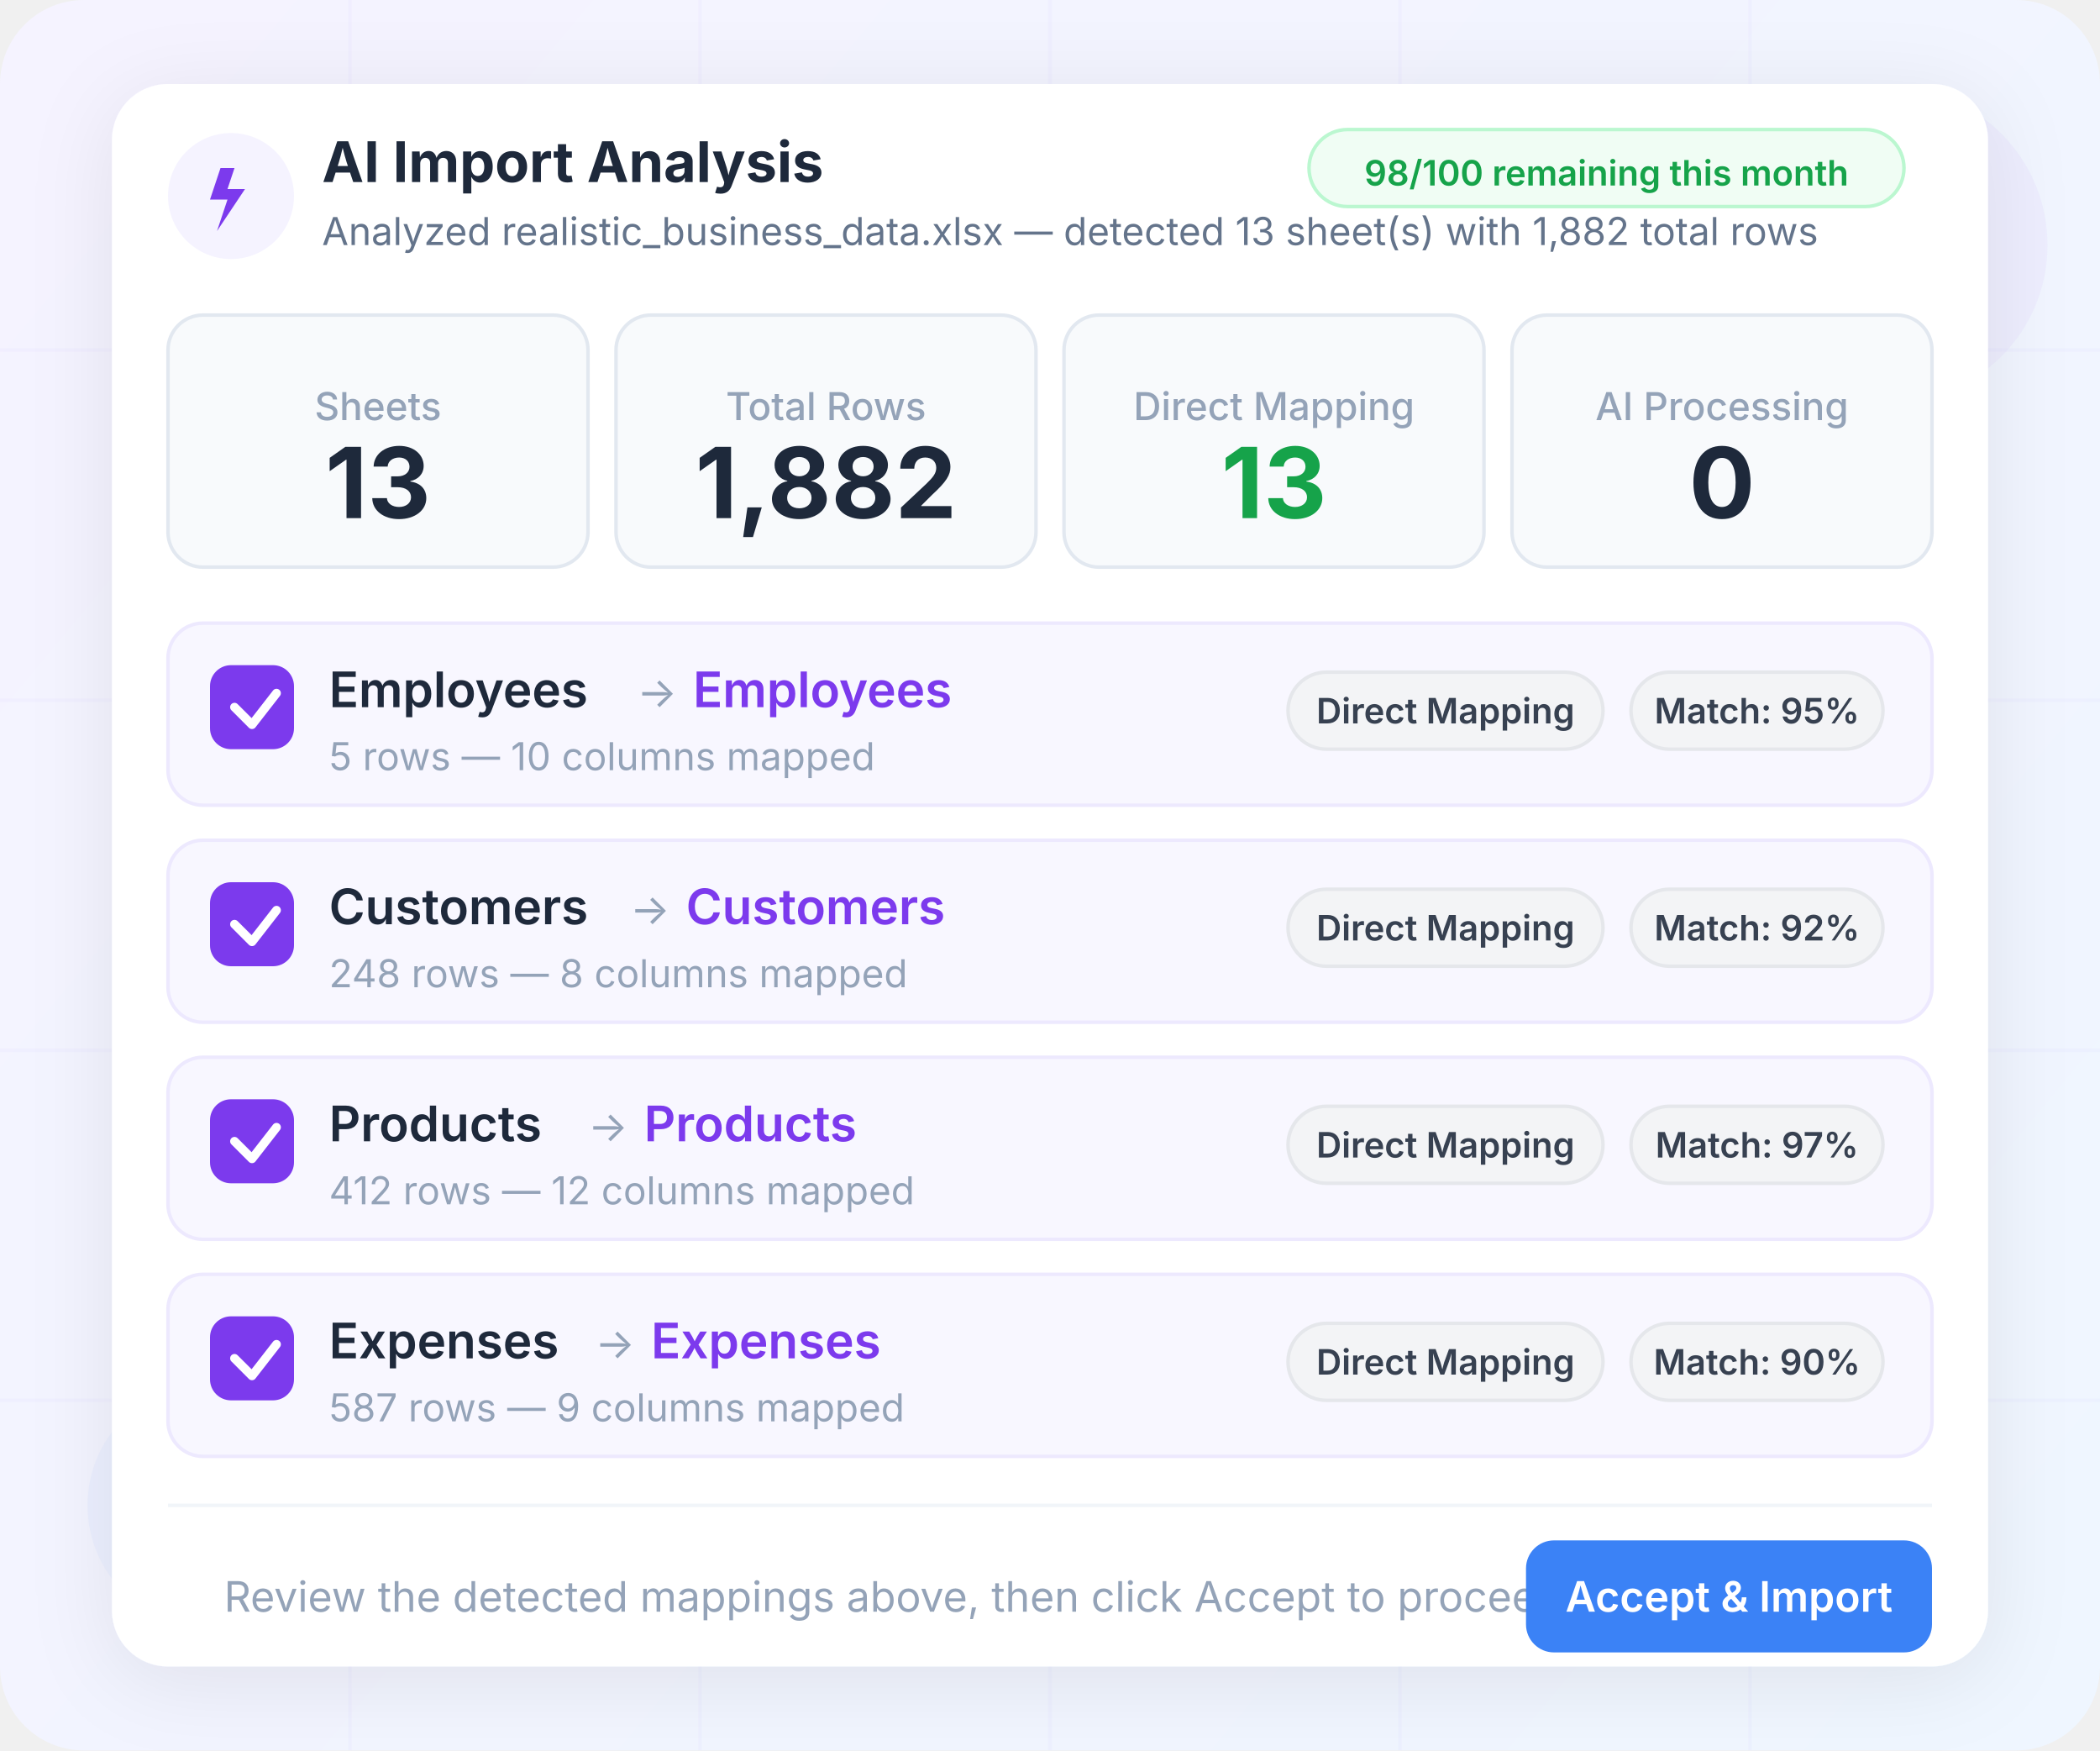
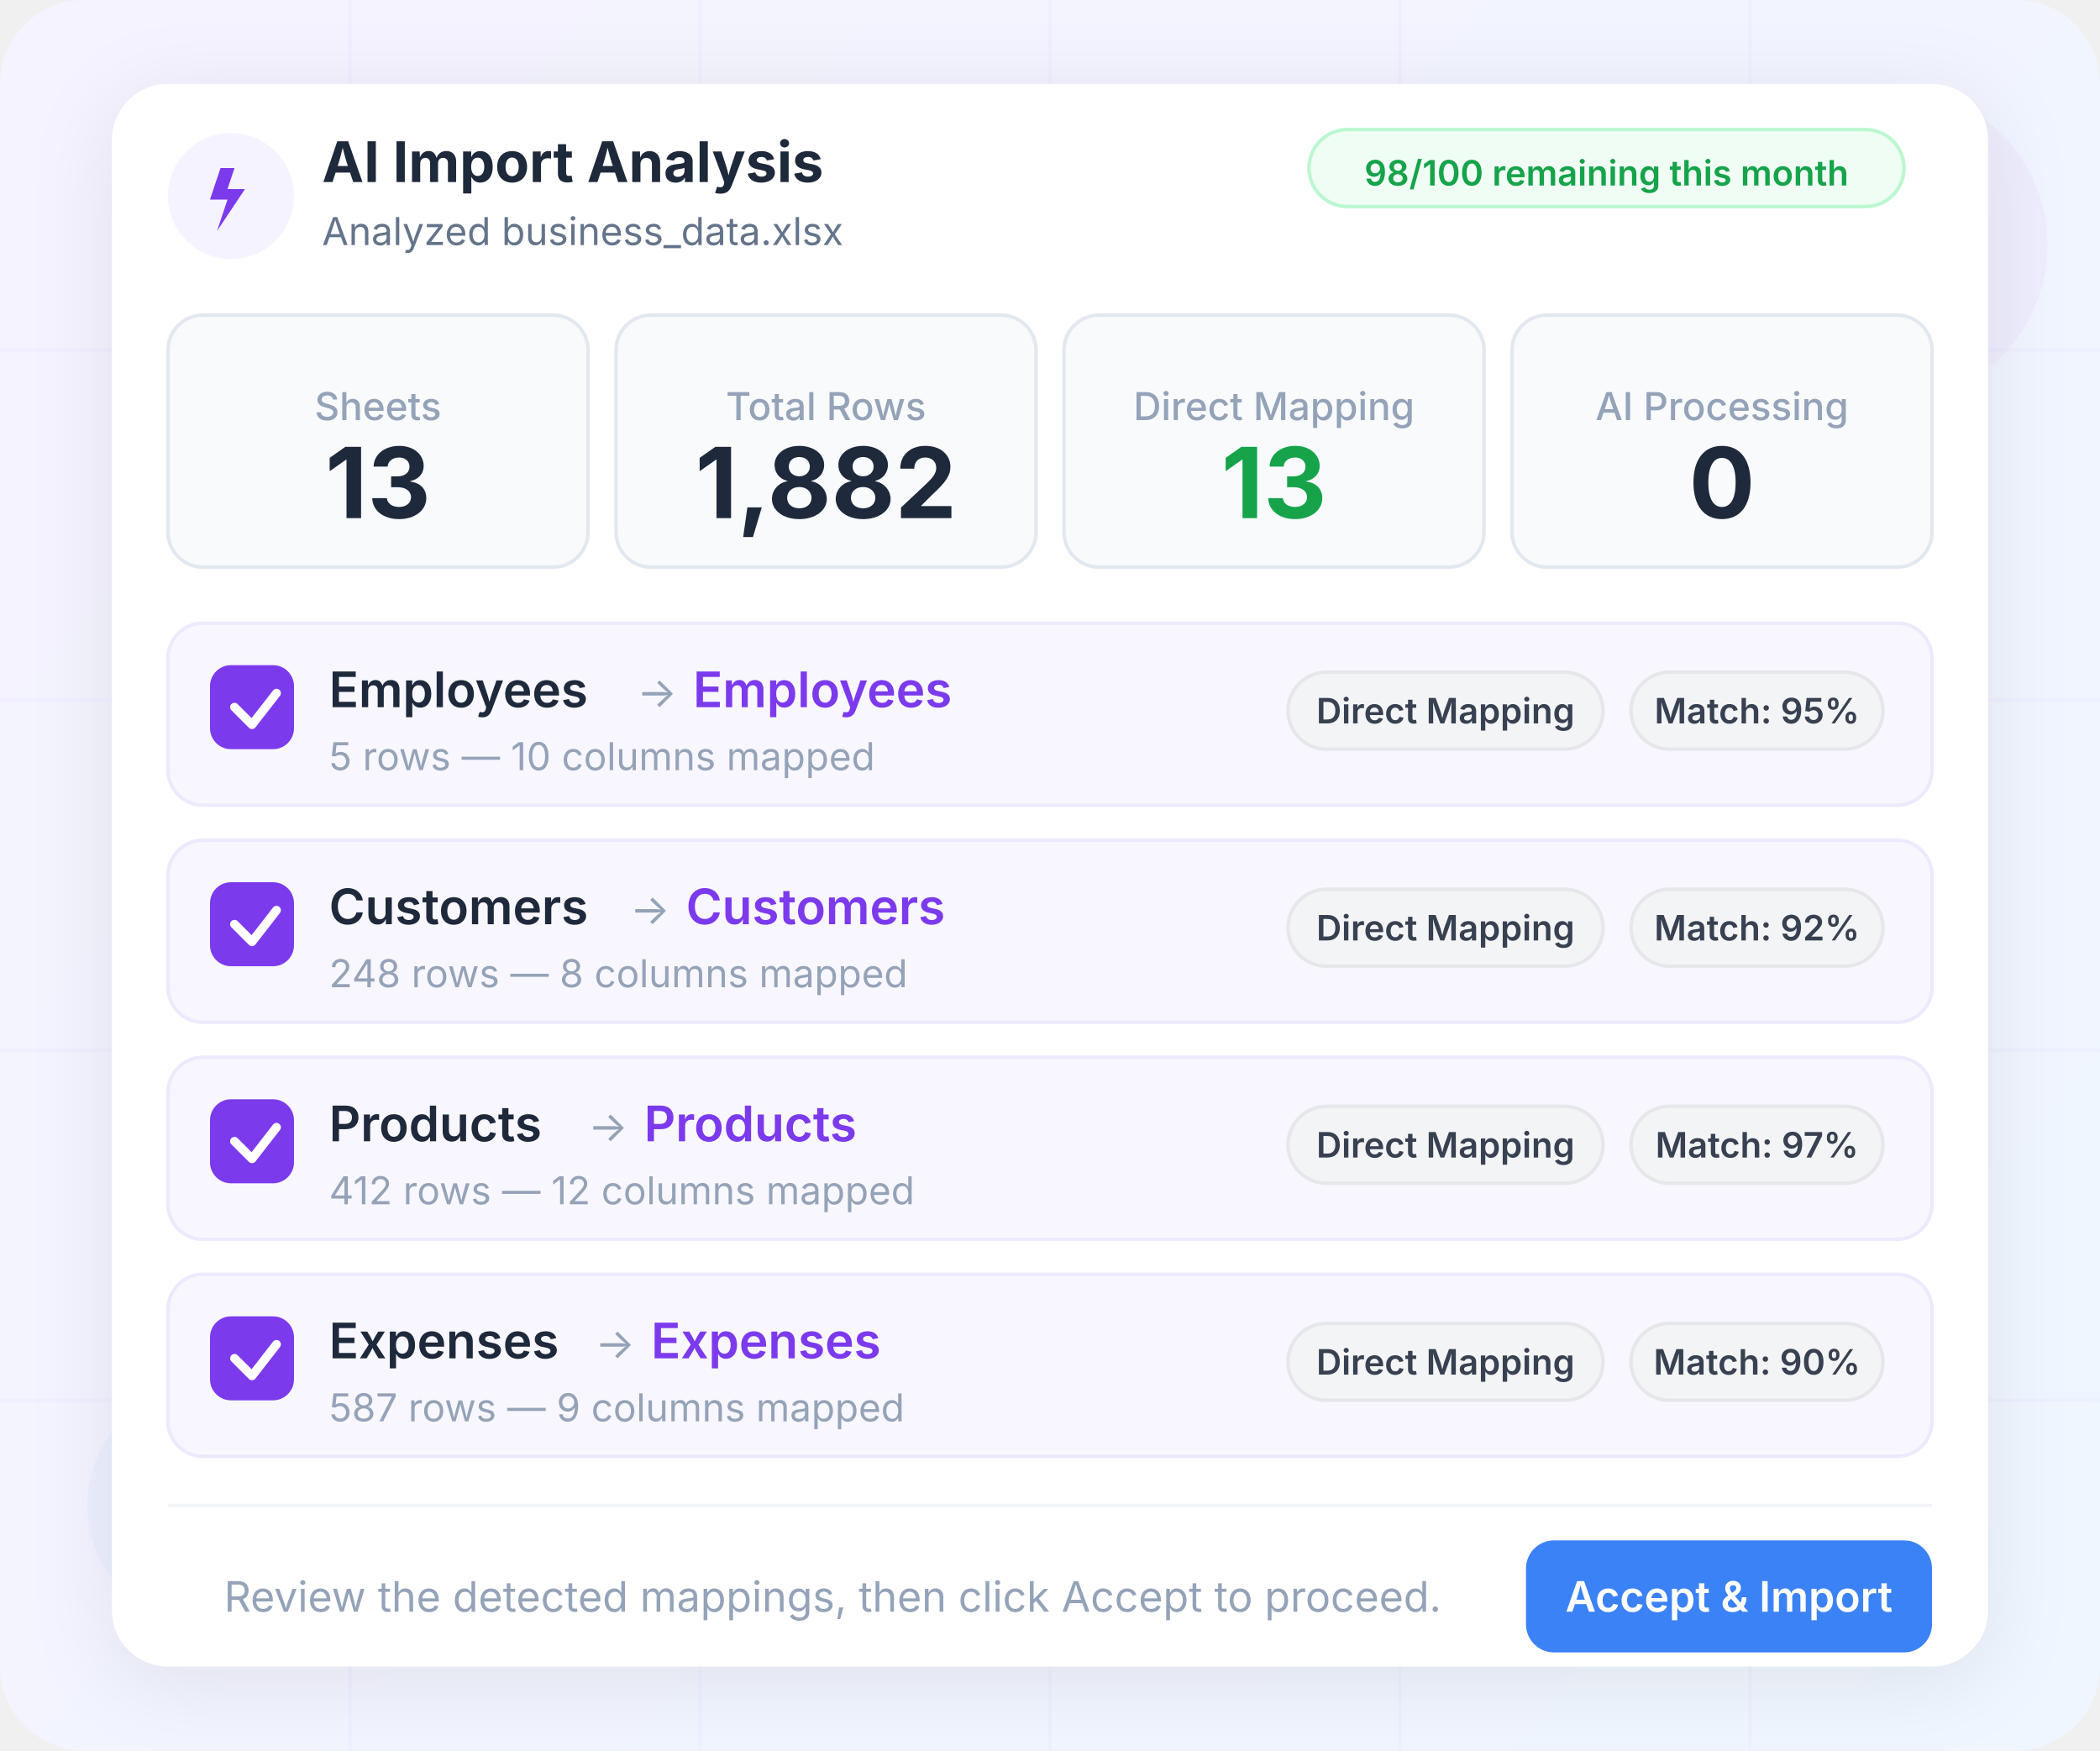
<svg xmlns="http://www.w3.org/2000/svg" viewBox="0 0 600 500" fill="none">
  <defs>
    <linearGradient id="bgGrad" x1="0" y1="0" x2="600" y2="500" gradientUnits="userSpaceOnUse">
      <stop offset="0%" stop-color="#f5f3ff" />
      <stop offset="100%" stop-color="#eff6ff" />
    </linearGradient>
    <filter id="cardShadow" x="-10%" y="-5%" width="120%" height="115%">
      <feDropShadow dx="0" dy="4" stdDeviation="12" flood-color="#000" flood-opacity="0.08" />
    </filter>
  </defs>
  <rect width="600" height="500" rx="24" fill="url(#bgGrad)" />
  <g opacity="0.03" stroke="#7c3aed" stroke-width="1">
    <line x1="0" y1="100" x2="600" y2="100" />
    <line x1="0" y1="200" x2="600" y2="200" />
    <line x1="0" y1="300" x2="600" y2="300" />
    <line x1="0" y1="400" x2="600" y2="400" />
    <line x1="100" y1="0" x2="100" y2="500" />
    <line x1="200" y1="0" x2="200" y2="500" />
    <line x1="300" y1="0" x2="300" y2="500" />
    <line x1="400" y1="0" x2="400" y2="500" />
    <line x1="500" y1="0" x2="500" y2="500" />
  </g>
  <circle cx="540" cy="70" r="45" fill="#7c3aed" opacity="0.04" />
  <circle cx="60" cy="430" r="35" fill="#3b82f6" opacity="0.04" />
  <g filter="url(#cardShadow)">
    <rect x="32" y="24" width="536" height="452" rx="16" fill="white" />
  </g>
  <g>
    <circle cx="66" cy="56" r="18" fill="#f5f3ff" />
    <path d="M63 48 L60 57 L65 57 L62 66 L70 54 L65 54 L67 48 Z" fill="#7c3aed" />
    <text x="92" y="52" font-family="system-ui, -apple-system, sans-serif" font-size="16" font-weight="700" fill="#1e293b">AI Import Analysis</text>
    <rect x="374" y="37" width="170" height="22" rx="11" fill="#f0fdf4" stroke="#bbf7d0" stroke-width="1" />
    <text x="459" y="53" font-family="system-ui, -apple-system, sans-serif" font-size="10" font-weight="600" fill="#16a34a" text-anchor="middle">98/100 remaining this month</text>
-     <text x="92" y="70" font-family="system-ui, -apple-system, sans-serif" font-size="11" fill="#64748b">Analyzed realistic_business_data.xlsx — detected 13 sheet(s) with 1,882 total rows</text>
+     <text x="92" y="70" font-family="system-ui, -apple-system, sans-serif" font-size="11" fill="#64748b">Analyzed business_data.xlsx</text>
  </g>
  <g>
    <rect x="48" y="90" width="120" height="72" rx="10" fill="#f8fafc" stroke="#e2e8f0" stroke-width="1" />
    <text x="108" y="120" font-family="system-ui, -apple-system, sans-serif" font-size="11" fill="#94a3b8" font-weight="500" text-anchor="middle">Sheets</text>
    <text x="108" y="148" font-family="system-ui, -apple-system, sans-serif" font-size="28" font-weight="700" fill="#1e293b" text-anchor="middle">13</text>
    <rect x="176" y="90" width="120" height="72" rx="10" fill="#f8fafc" stroke="#e2e8f0" stroke-width="1" />
    <text x="236" y="120" font-family="system-ui, -apple-system, sans-serif" font-size="11" fill="#94a3b8" font-weight="500" text-anchor="middle">Total Rows</text>
    <text x="236" y="148" font-family="system-ui, -apple-system, sans-serif" font-size="28" font-weight="700" fill="#1e293b" text-anchor="middle">1,882</text>
    <rect x="304" y="90" width="120" height="72" rx="10" fill="#f8fafc" stroke="#e2e8f0" stroke-width="1" />
    <text x="364" y="120" font-family="system-ui, -apple-system, sans-serif" font-size="11" fill="#94a3b8" font-weight="500" text-anchor="middle">Direct Mapping</text>
    <text x="364" y="148" font-family="system-ui, -apple-system, sans-serif" font-size="28" font-weight="700" fill="#16a34a" text-anchor="middle">13</text>
    <rect x="432" y="90" width="120" height="72" rx="10" fill="#f8fafc" stroke="#e2e8f0" stroke-width="1" />
    <text x="492" y="120" font-family="system-ui, -apple-system, sans-serif" font-size="11" fill="#94a3b8" font-weight="500" text-anchor="middle">AI Processing</text>
    <text x="492" y="148" font-family="system-ui, -apple-system, sans-serif" font-size="28" font-weight="700" fill="#1e293b" text-anchor="middle">0</text>
  </g>
  <rect x="48" y="178" width="504" height="52" rx="10" fill="#f8f7ff" stroke="#ede9fe" stroke-width="1" />
  <rect x="60" y="190" width="24" height="24" rx="6" fill="#7c3aed" />
  <polyline points="67,202 72,207 79,198" fill="none" stroke="white" stroke-width="2.5" stroke-linecap="round" stroke-linejoin="round" />
  <text x="94" y="202" font-family="system-ui, -apple-system, sans-serif" font-size="14" font-weight="600" fill="#1e293b">Employees</text>
  <text x="182" y="202" font-family="system-ui, -apple-system, sans-serif" font-size="12" fill="#94a3b8">→</text>
  <text x="198" y="202" font-family="system-ui, -apple-system, sans-serif" font-size="14" font-weight="600" fill="#7c3aed">Employees</text>
  <text x="94" y="220" font-family="system-ui, -apple-system, sans-serif" font-size="11" fill="#94a3b8">5 rows — 10 columns mapped</text>
  <rect x="368" y="192" width="90" height="22" rx="11" fill="#f3f4f6" stroke="#e5e7eb" stroke-width="1" />
  <text x="413" y="203" font-family="system-ui, -apple-system, sans-serif" font-size="10" font-weight="600" fill="#374151" text-anchor="middle" dominant-baseline="central">Direct Mapping</text>
  <rect x="466" y="192" width="72" height="22" rx="11" fill="#f3f4f6" stroke="#e5e7eb" stroke-width="1" />
  <text x="502" y="203" font-family="system-ui, -apple-system, sans-serif" font-size="10" font-weight="600" fill="#374151" text-anchor="middle" dominant-baseline="central">Match: 95%</text>
  <rect x="48" y="240" width="504" height="52" rx="10" fill="#f8f7ff" stroke="#ede9fe" stroke-width="1" />
  <rect x="60" y="252" width="24" height="24" rx="6" fill="#7c3aed" />
  <polyline points="67,264 72,269 79,260" fill="none" stroke="white" stroke-width="2.5" stroke-linecap="round" stroke-linejoin="round" />
  <text x="94" y="264" font-family="system-ui, -apple-system, sans-serif" font-size="14" font-weight="600" fill="#1e293b">Customers</text>
  <text x="180" y="264" font-family="system-ui, -apple-system, sans-serif" font-size="12" fill="#94a3b8">→</text>
  <text x="196" y="264" font-family="system-ui, -apple-system, sans-serif" font-size="14" font-weight="600" fill="#7c3aed">Customers</text>
  <text x="94" y="282" font-family="system-ui, -apple-system, sans-serif" font-size="11" fill="#94a3b8">248 rows — 8 columns mapped</text>
  <rect x="368" y="254" width="90" height="22" rx="11" fill="#f3f4f6" stroke="#e5e7eb" stroke-width="1" />
  <text x="413" y="265" font-family="system-ui, -apple-system, sans-serif" font-size="10" font-weight="600" fill="#374151" text-anchor="middle" dominant-baseline="central">Direct Mapping</text>
  <rect x="466" y="254" width="72" height="22" rx="11" fill="#f3f4f6" stroke="#e5e7eb" stroke-width="1" />
  <text x="502" y="265" font-family="system-ui, -apple-system, sans-serif" font-size="10" font-weight="600" fill="#374151" text-anchor="middle" dominant-baseline="central">Match: 92%</text>
  <rect x="48" y="302" width="504" height="52" rx="10" fill="#f8f7ff" stroke="#ede9fe" stroke-width="1" />
  <rect x="60" y="314" width="24" height="24" rx="6" fill="#7c3aed" />
  <polyline points="67,326 72,331 79,322" fill="none" stroke="white" stroke-width="2.5" stroke-linecap="round" stroke-linejoin="round" />
  <text x="94" y="326" font-family="system-ui, -apple-system, sans-serif" font-size="14" font-weight="600" fill="#1e293b">Products</text>
  <text x="168" y="326" font-family="system-ui, -apple-system, sans-serif" font-size="12" fill="#94a3b8">→</text>
  <text x="184" y="326" font-family="system-ui, -apple-system, sans-serif" font-size="14" font-weight="600" fill="#7c3aed">Products</text>
  <text x="94" y="344" font-family="system-ui, -apple-system, sans-serif" font-size="11" fill="#94a3b8">412 rows — 12 columns mapped</text>
  <rect x="368" y="316" width="90" height="22" rx="11" fill="#f3f4f6" stroke="#e5e7eb" stroke-width="1" />
  <text x="413" y="327" font-family="system-ui, -apple-system, sans-serif" font-size="10" font-weight="600" fill="#374151" text-anchor="middle" dominant-baseline="central">Direct Mapping</text>
  <rect x="466" y="316" width="72" height="22" rx="11" fill="#f3f4f6" stroke="#e5e7eb" stroke-width="1" />
  <text x="502" y="327" font-family="system-ui, -apple-system, sans-serif" font-size="10" font-weight="600" fill="#374151" text-anchor="middle" dominant-baseline="central">Match: 97%</text>
  <rect x="48" y="364" width="504" height="52" rx="10" fill="#f8f7ff" stroke="#ede9fe" stroke-width="1" />
  <rect x="60" y="376" width="24" height="24" rx="6" fill="#7c3aed" />
  <polyline points="67,388 72,393 79,384" fill="none" stroke="white" stroke-width="2.5" stroke-linecap="round" stroke-linejoin="round" />
  <text x="94" y="388" font-family="system-ui, -apple-system, sans-serif" font-size="14" font-weight="600" fill="#1e293b">Expenses</text>
  <text x="170" y="388" font-family="system-ui, -apple-system, sans-serif" font-size="12" fill="#94a3b8">→</text>
  <text x="186" y="388" font-family="system-ui, -apple-system, sans-serif" font-size="14" font-weight="600" fill="#7c3aed">Expenses</text>
  <text x="94" y="406" font-family="system-ui, -apple-system, sans-serif" font-size="11" fill="#94a3b8">587 rows — 9 columns mapped</text>
  <rect x="368" y="378" width="90" height="22" rx="11" fill="#f3f4f6" stroke="#e5e7eb" stroke-width="1" />
  <text x="413" y="389" font-family="system-ui, -apple-system, sans-serif" font-size="10" font-weight="600" fill="#374151" text-anchor="middle" dominant-baseline="central">Direct Mapping</text>
  <rect x="466" y="378" width="72" height="22" rx="11" fill="#f3f4f6" stroke="#e5e7eb" stroke-width="1" />
  <text x="502" y="389" font-family="system-ui, -apple-system, sans-serif" font-size="10" font-weight="600" fill="#374151" text-anchor="middle" dominant-baseline="central">Match: 90%</text>
  <line x1="48" y1="430" x2="552" y2="430" stroke="#f1f5f9" stroke-width="1" />
-   <text x="64" y="456" font-family="system-ui, -apple-system, sans-serif" font-size="12" fill="#94a3b8" dominant-baseline="central">Review the detected mappings above, then click Accept to proceed.</text>
+   <text x="64" y="456" font-family="system-ui, -apple-system, sans-serif" font-size="12" fill="#94a3b8" dominant-baseline="central">Review the detected mappings, then click Accept to proceed.</text>
  <rect x="436" y="440" width="116" height="32" rx="8" fill="#3b82f6" />
  <text x="494" y="456" font-family="system-ui, -apple-system, sans-serif" font-size="12" font-weight="600" fill="white" text-anchor="middle" dominant-baseline="central">Accept &amp; Import</text>
</svg>
